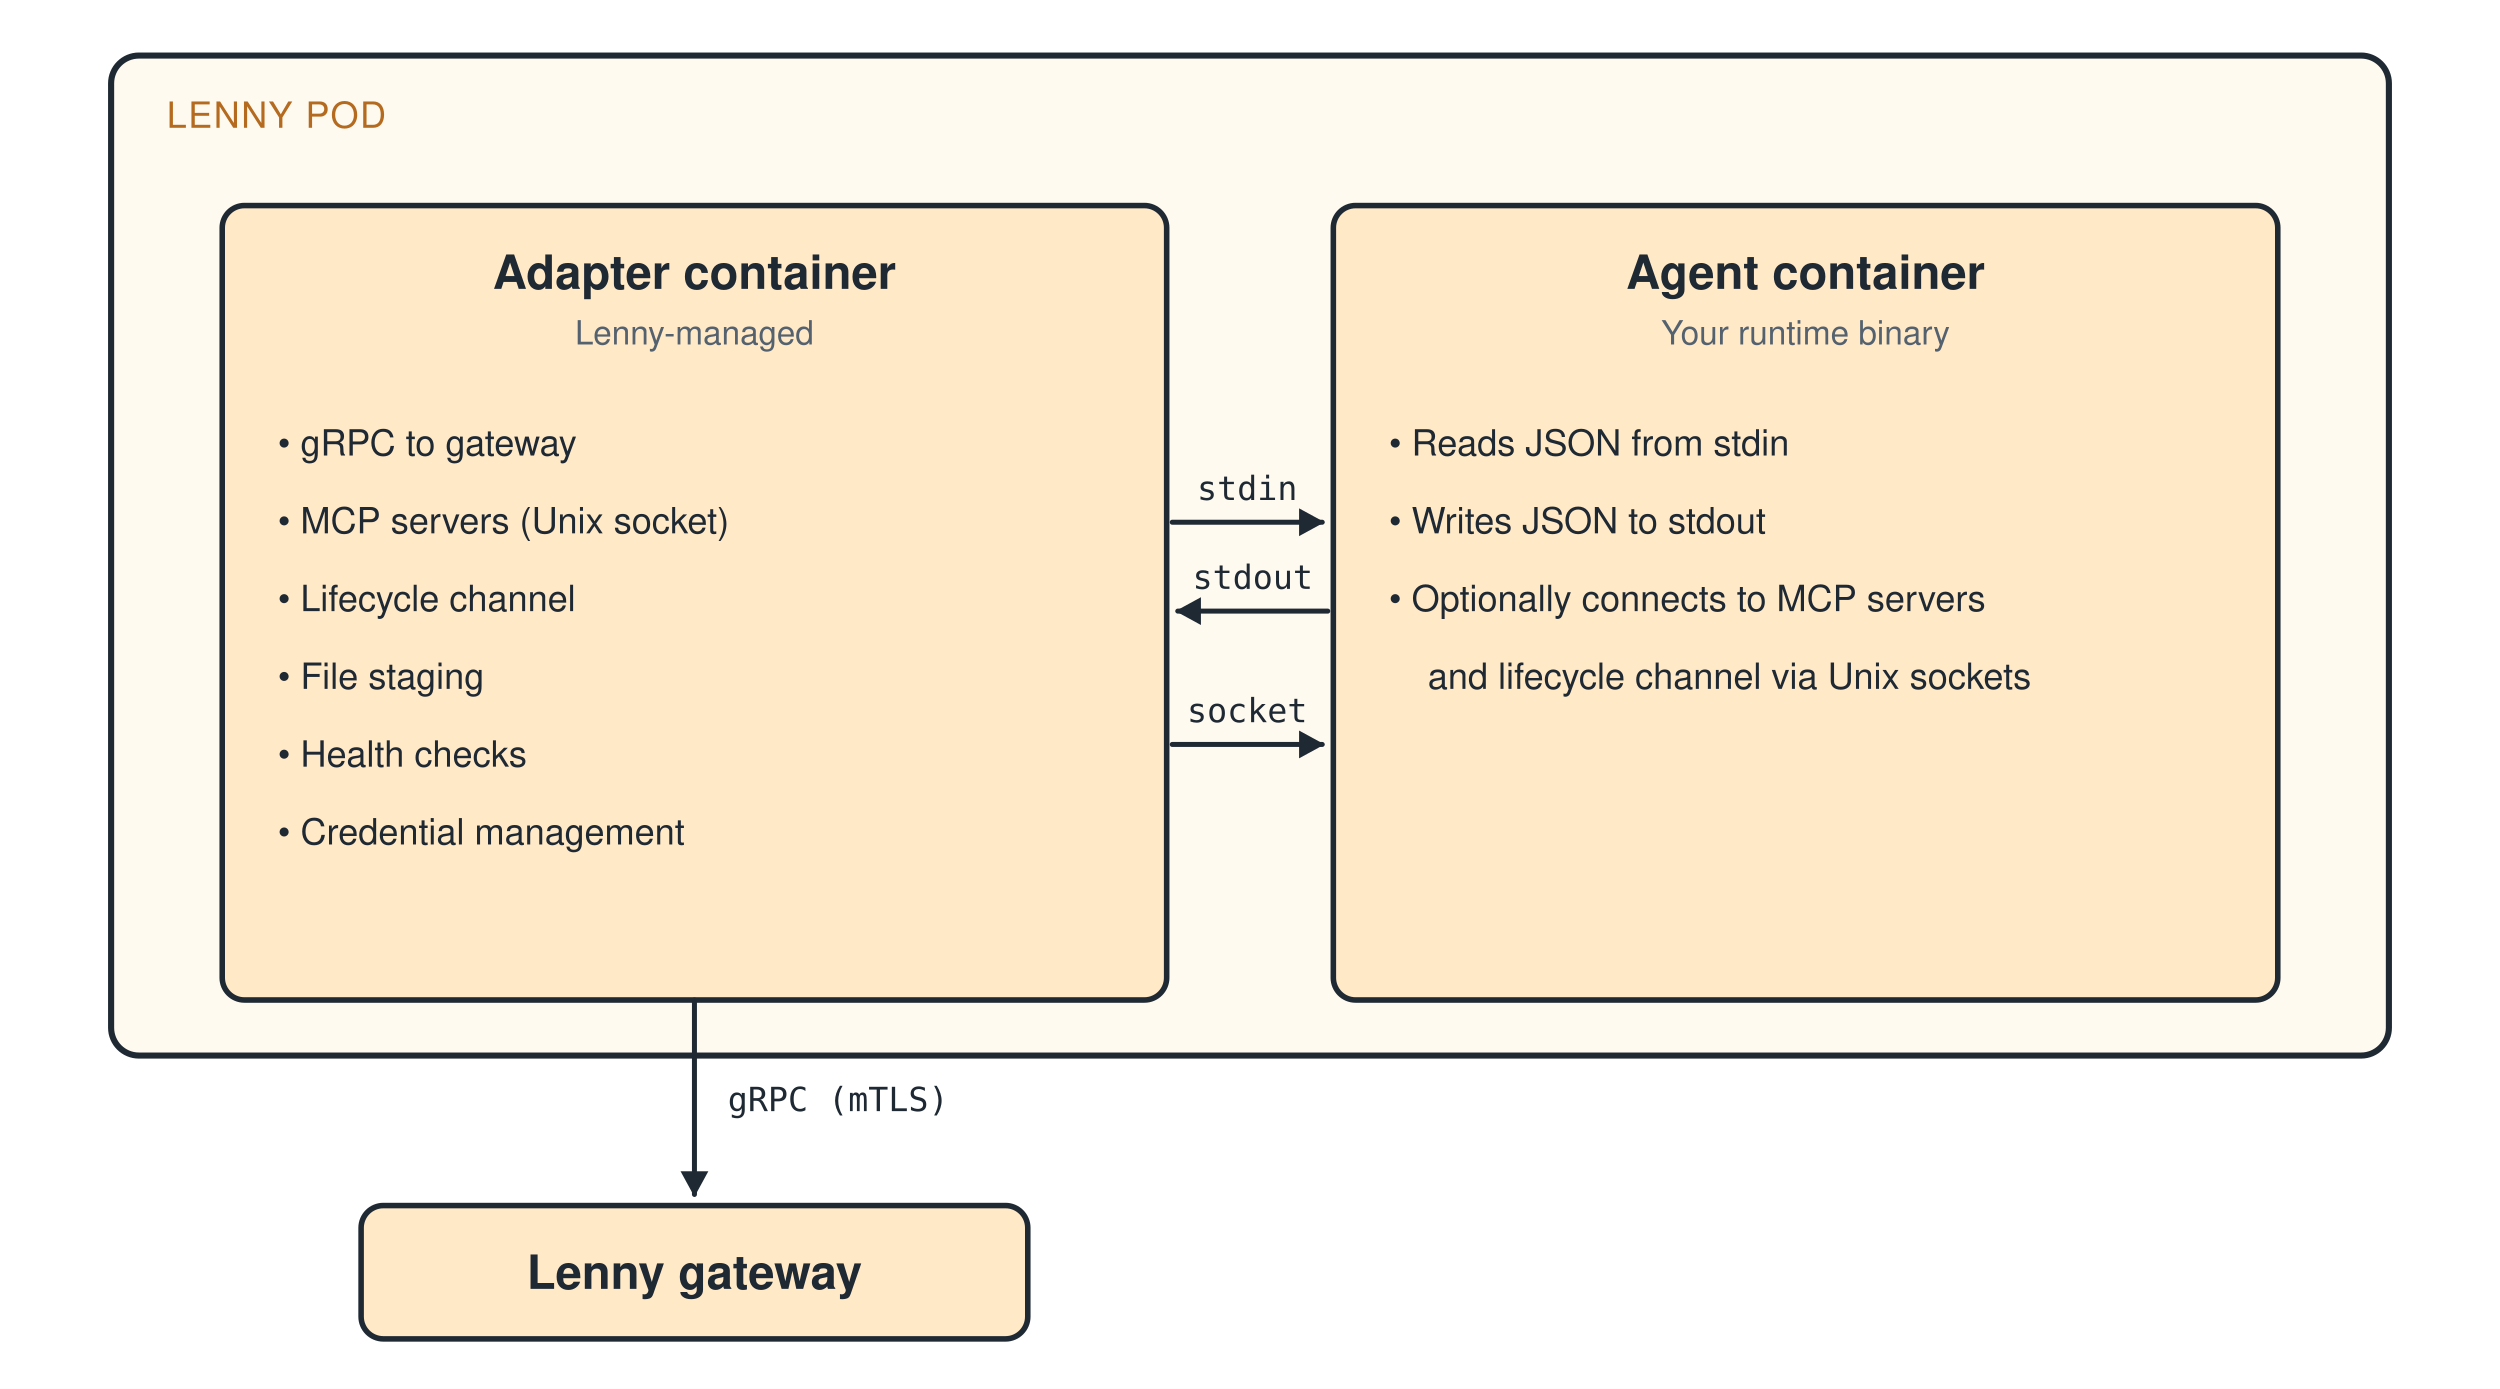
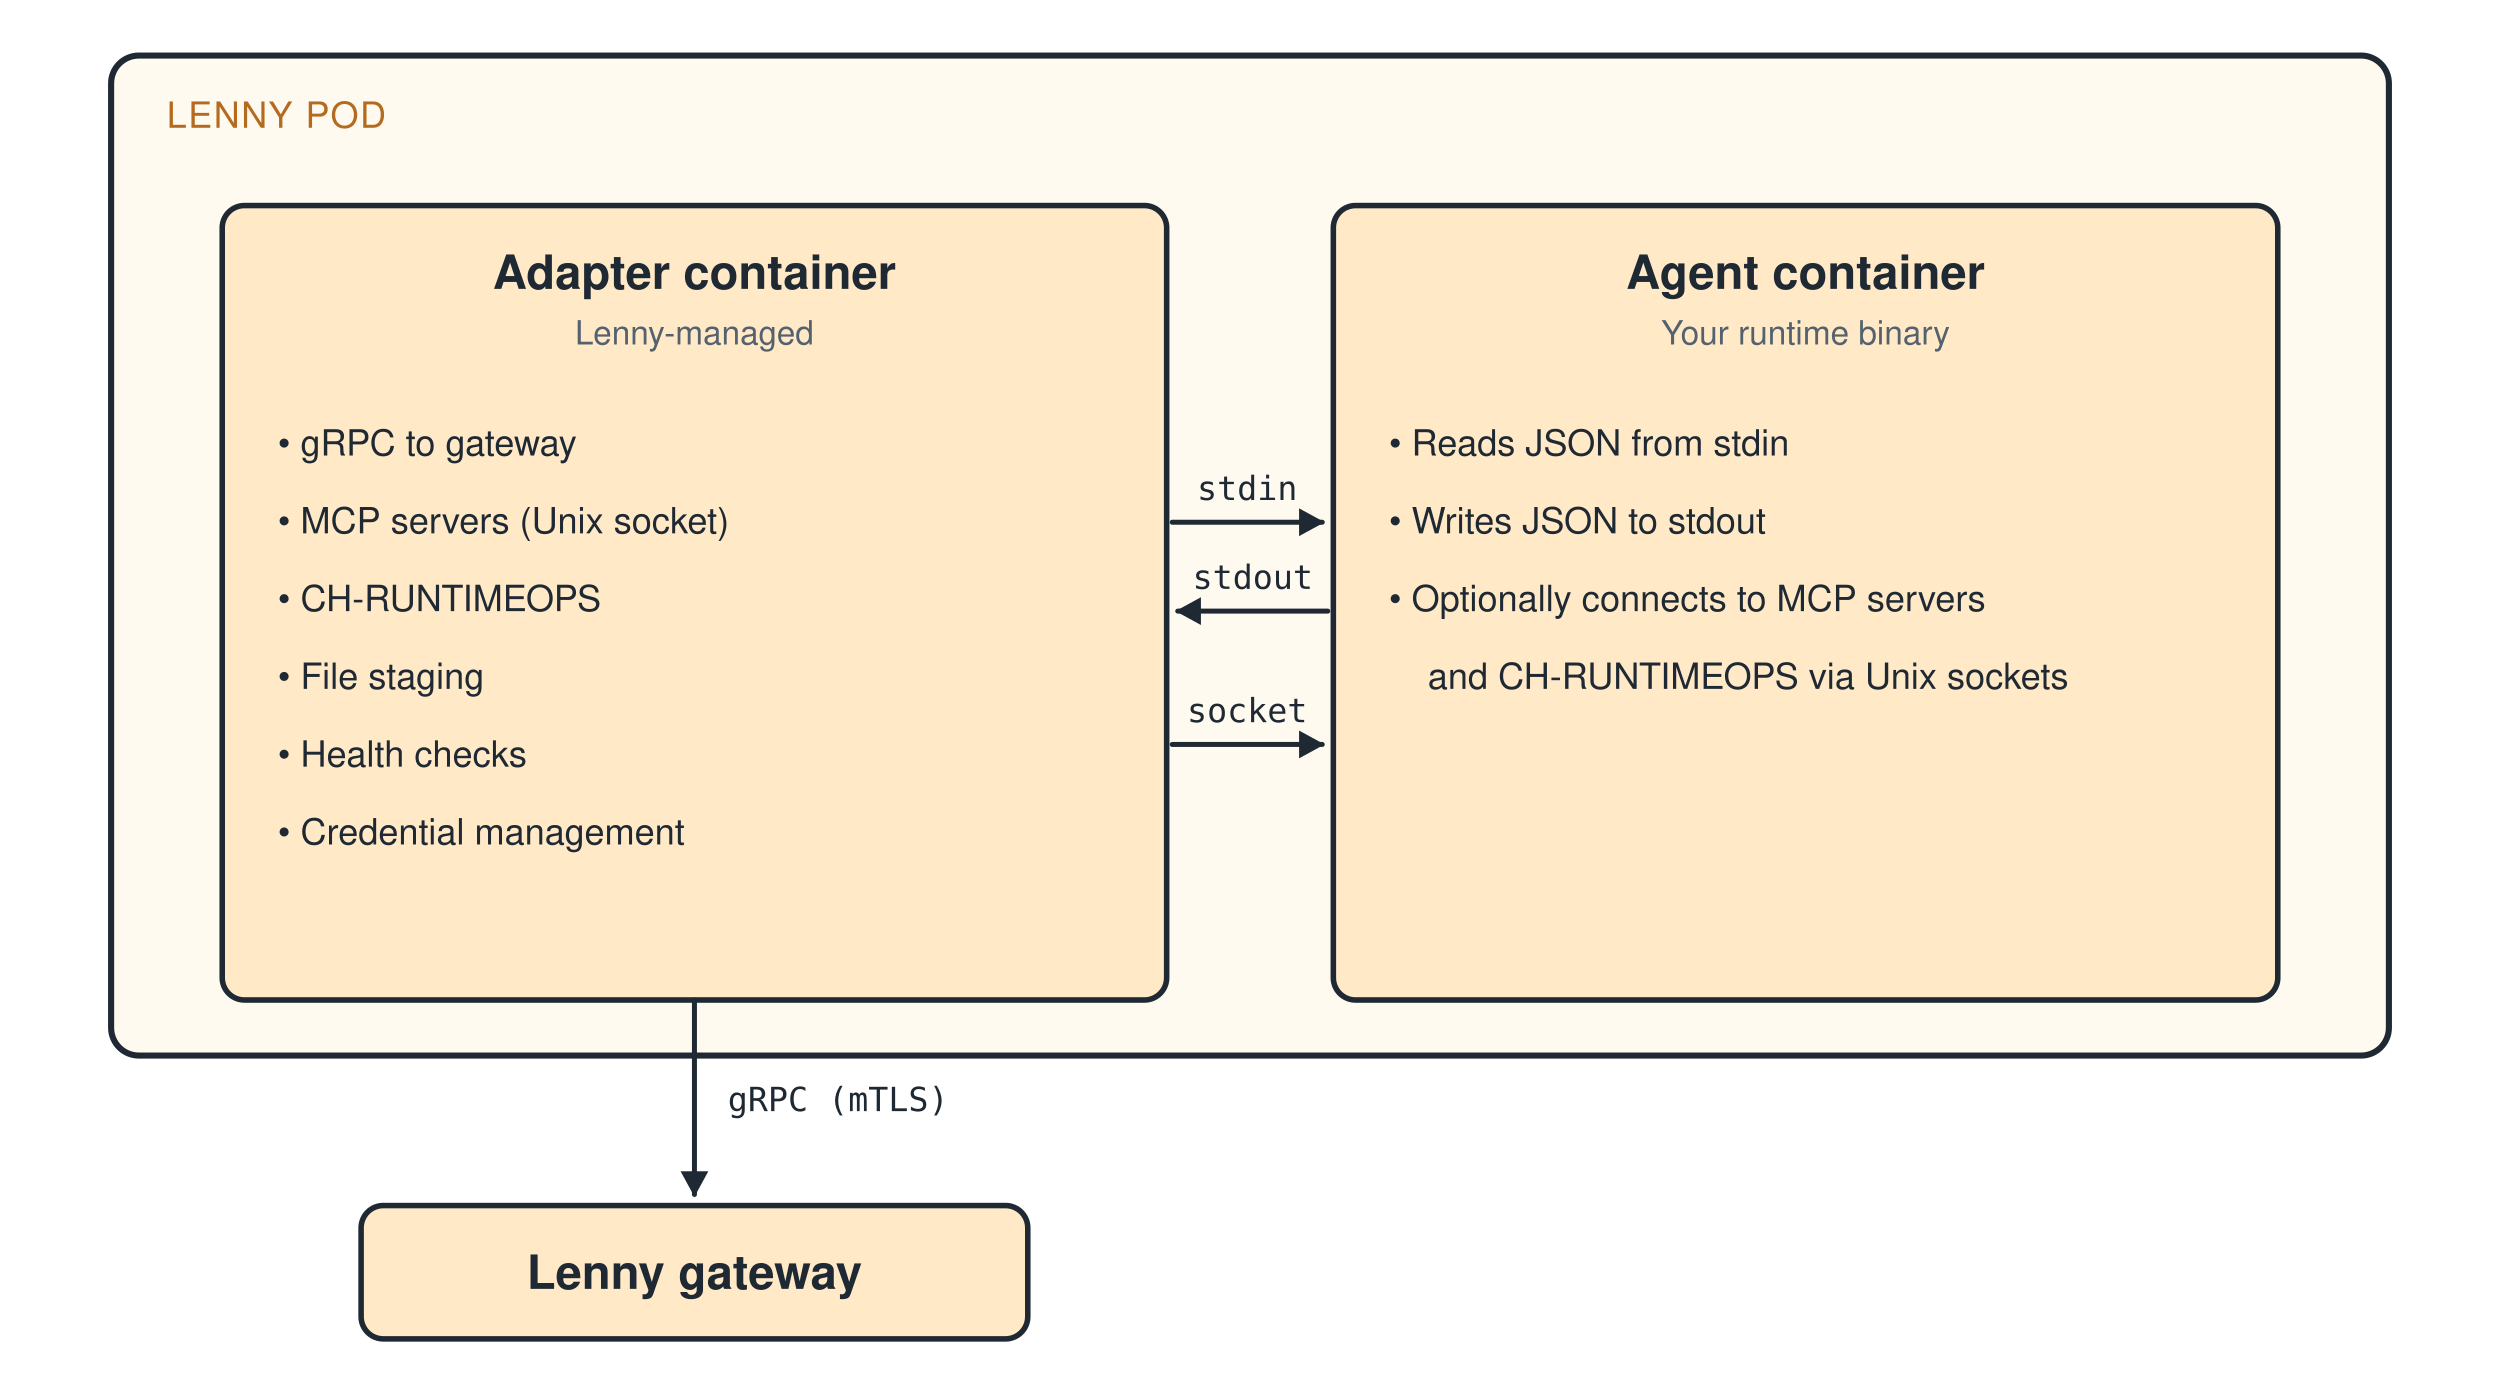
<svg xmlns="http://www.w3.org/2000/svg" viewBox="0 0 900 500" font-family="Helvetica, Arial, sans-serif">
  <defs>
    <style>
      .b-bg { fill: #ffffff; }
      .outer { fill: #fffaf0; stroke: #1f2933; stroke-width: 2.2; }
      .container { fill: #ffe9c7; stroke: #1f2933; stroke-width: 2; }
      .section { fill: #b56b1f; font-size: 13px; letter-spacing: 0.04em; }
      .title { fill: #1f2933; font-size: 17px; font-weight: 600; }
      .body { fill: #1f2933; font-size: 13px; }
      .mono { font-family: 'SF Mono','Menlo','Consolas',monospace; fill: #1f2933; font-size: 12px; }
      .sub { fill: #54616e; font-size: 12px; }
      .ln { stroke: #1f2933; stroke-width: 1.8; fill: none; stroke-linecap: round; }
    </style>
    <marker id="ar" viewBox="0 0 12 12" refX="10" refY="6" markerWidth="10" markerHeight="10" markerUnits="userSpaceOnUse" orient="auto">
      <path d="M 0 0 L 11 6 L 0 12 z" fill="#1f2933" />
    </marker>
  </defs>
  <rect class="b-bg" width="900" height="500" />
  <rect class="outer" x="40" y="20" width="820" height="360" rx="10" />
  <text class="section" x="60" y="46">LENNY POD</text>
  <rect class="container" x="80" y="74" width="340" height="286" rx="8" />
  <text class="title" x="250" y="104" text-anchor="middle">Adapter container</text>
  <text class="sub" x="250" y="124" text-anchor="middle">Lenny-managed</text>
  <text class="body" x="100" y="164">•  gRPC to gateway</text>
  <text class="body" x="100" y="192">•  MCP servers (Unix socket)</text>
-   <text class="body" x="100" y="220">•  Lifecycle channel</text>
+   <text class="body" x="100" y="220">•  CH-RUNTIMEOPS</text>
  <text class="body" x="100" y="248">•  File staging</text>
  <text class="body" x="100" y="276">•  Health checks</text>
  <text class="body" x="100" y="304">•  Credential management</text>
  <rect class="container" x="480" y="74" width="340" height="286" rx="8" />
  <text class="title" x="650" y="104" text-anchor="middle">Agent container</text>
  <text class="sub" x="650" y="124" text-anchor="middle">Your runtime binary</text>
  <text class="body" x="500" y="164">•  Reads JSON from stdin</text>
  <text class="body" x="500" y="192">•  Writes JSON to stdout</text>
  <text class="body" x="500" y="220">•  Optionally connects to MCP servers</text>
-   <text class="body" x="514" y="248">and lifecycle channel via Unix sockets</text>
+   <text class="body" x="514" y="248">and CH-RUNTIMEOPS via Unix sockets</text>
  <path class="ln" d="M 422 188 L 476 188" marker-end="url(#ar)" />
  <text class="mono" x="449" y="180" text-anchor="middle">stdin</text>
  <path class="ln" d="M 478 220 L 424 220" marker-end="url(#ar)" />
  <text class="mono" x="451" y="212" text-anchor="middle">stdout</text>
  <path class="ln" d="M 422 268 L 476 268" marker-end="url(#ar)" />
  <text class="mono" x="449" y="260" text-anchor="middle">socket</text>
  <path class="ln" d="M 250 360 L 250 430" marker-end="url(#ar)" />
  <text class="mono" x="262" y="400">gRPC (mTLS)</text>
  <rect class="container" x="130" y="434" width="240" height="48" rx="8" />
  <text class="title" x="250" y="464" text-anchor="middle">Lenny gateway</text>
</svg>
